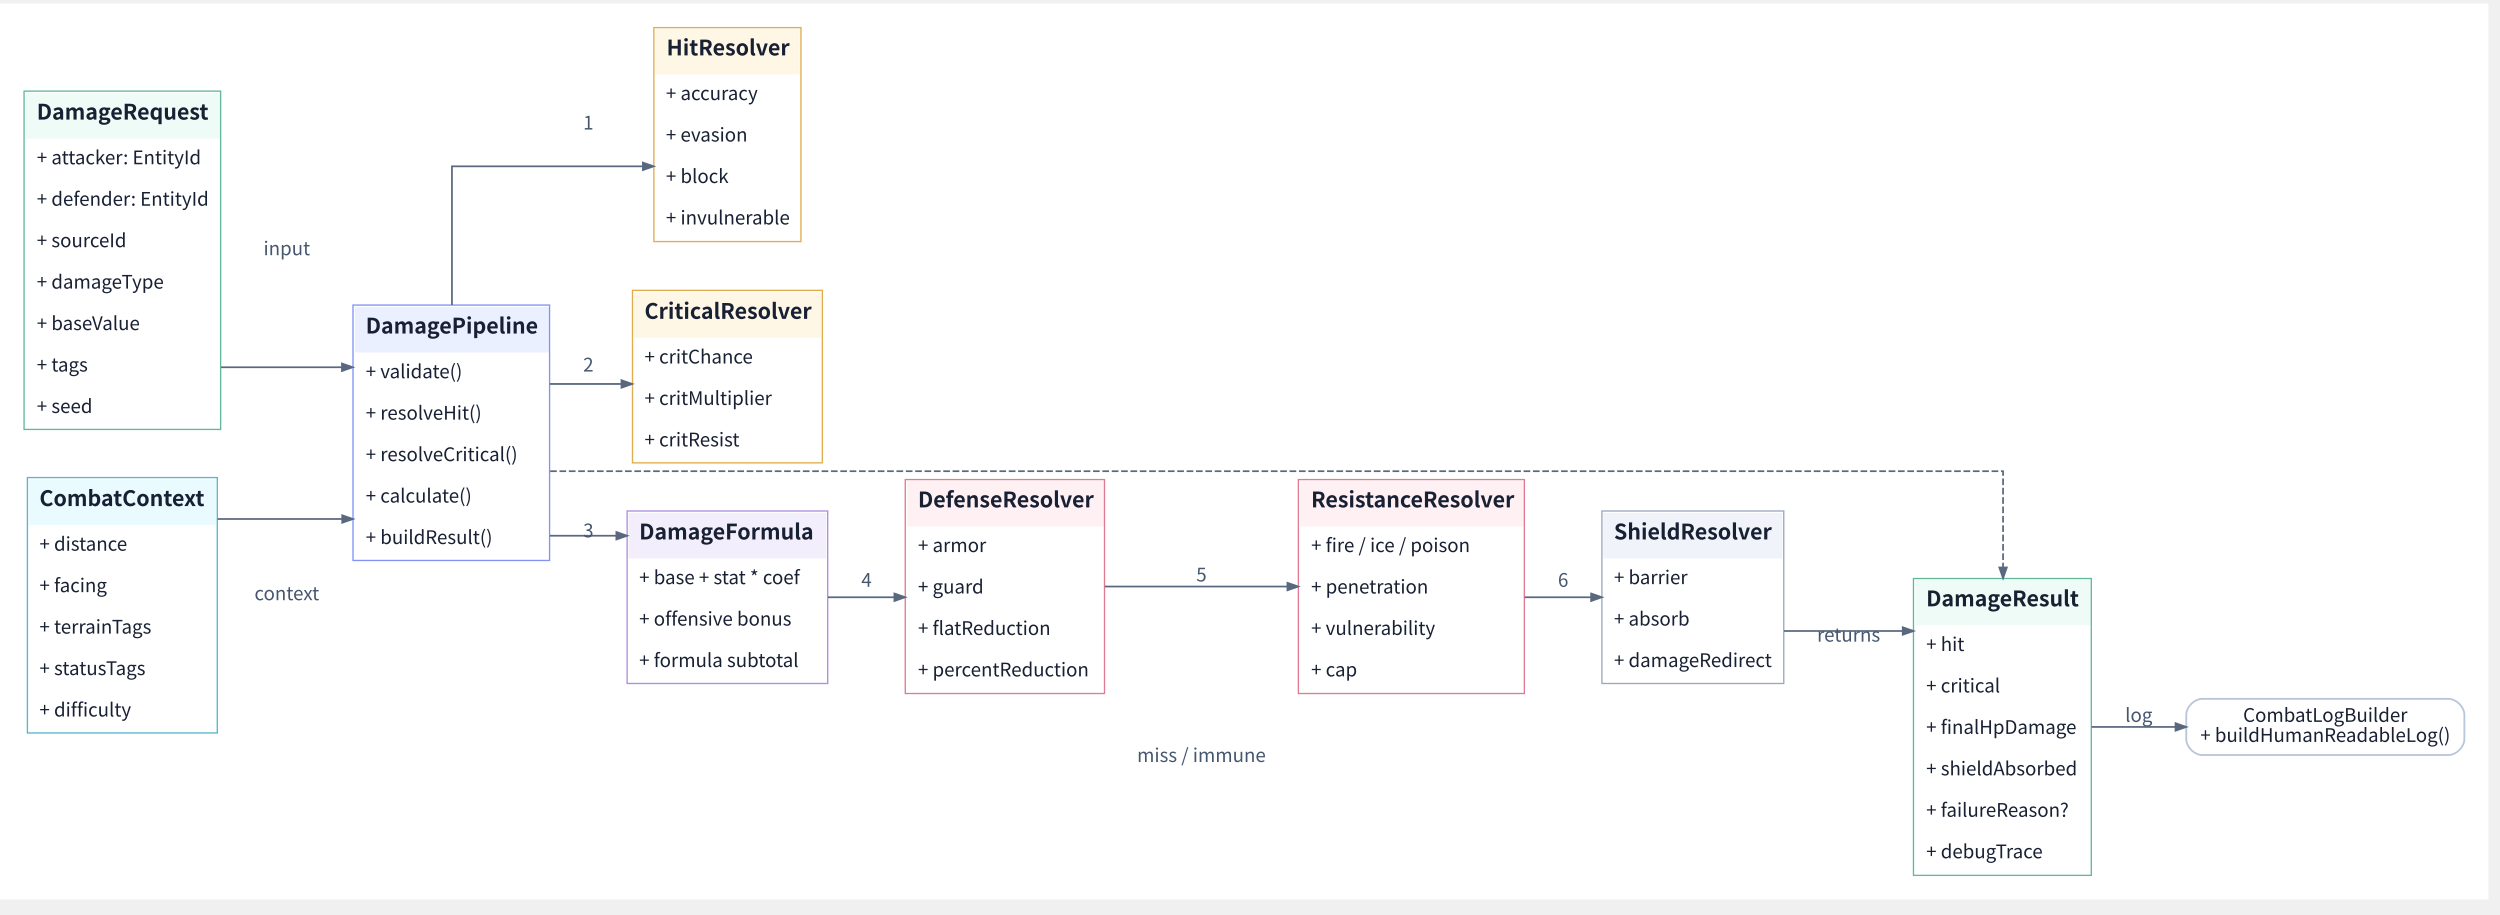
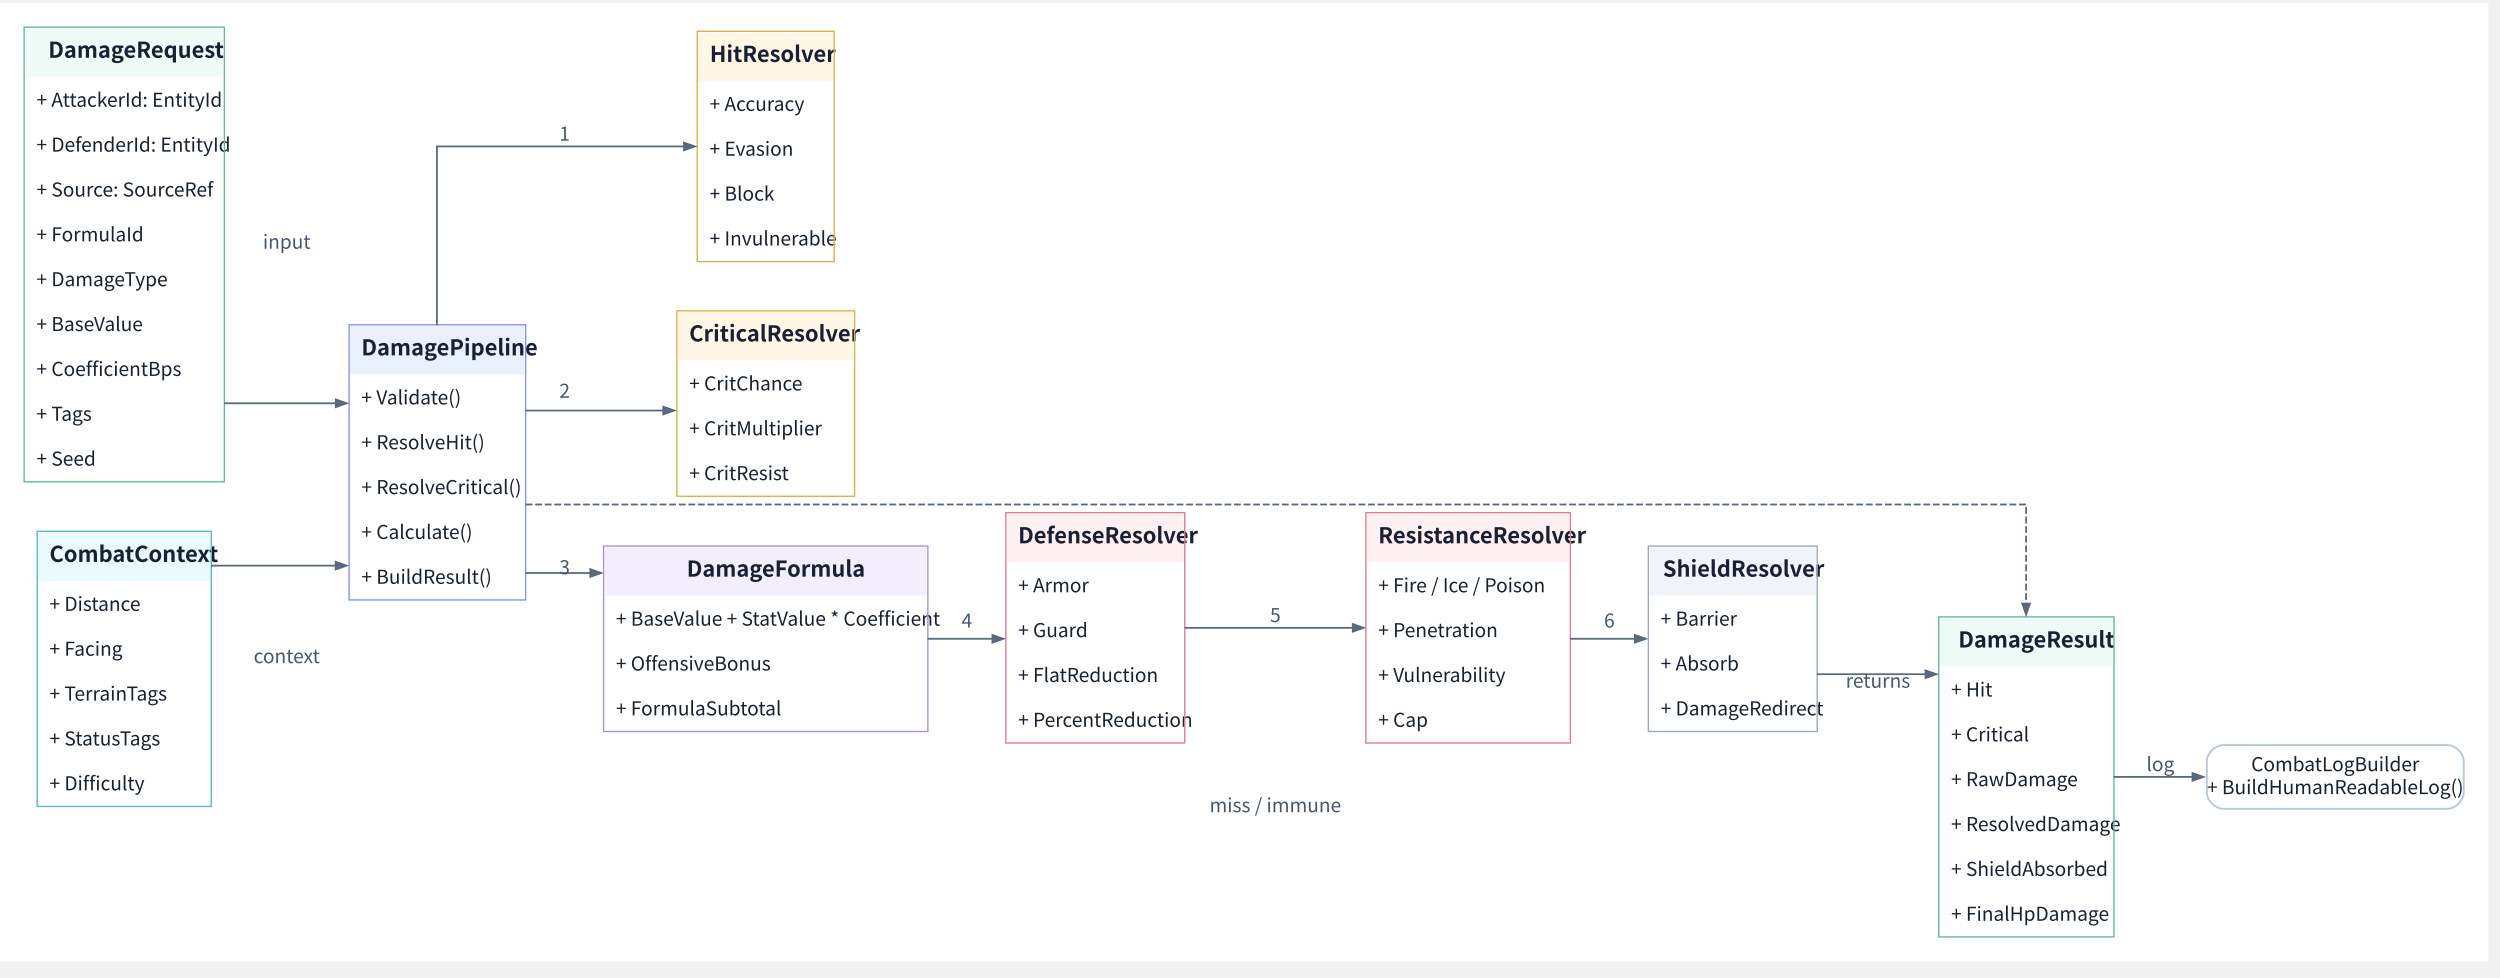
- <svg xmlns="http://www.w3.org/2000/svg" width="1878pt" height="687pt" viewBox="8.64 8.64 1869.64 678.64">
-   <g id="graph0" class="graph" transform="scale(1 1) rotate(0) translate(26.64 660.64)">
-     <polygon fill="#ffffff" stroke="transparent" points="-18,18 -18,-652 1843,-652 1843,18 -18,18" />
+ <svg xmlns="http://www.w3.org/2000/svg" width="1837pt" height="718pt" viewBox="9.00 9.00 1828.00 710.00">
+   <g id="graph0" class="graph" transform="scale(1 1) rotate(0) translate(26.64 691.84)">
+     <polygon fill="#ffffff" stroke="none" points="-18,18 -18,-683.2 1801.84,-683.2 1801.84,18 -18,18" />
    <g id="node1" class="node">
-       <path fill="#ffffff" stroke="transparent" stroke-width="1.4" d="M135,-586.5C135,-586.5 12,-586.5 12,-586.5 6,-586.5 0,-580.5 0,-574.5 0,-574.5 0,-345.5 0,-345.5 0,-339.5 6,-333.5 12,-333.5 12,-333.5 135,-333.5 135,-333.5 141,-333.5 147,-339.5 147,-345.5 147,-345.5 147,-574.5 147,-574.5 147,-580.5 141,-586.5 135,-586.5" />
-       <polygon fill="#eefbf6" stroke="transparent" points="1.5,-551 1.5,-585 146.5,-585 146.5,-551 1.5,-551" />
-       <text text-anchor="start" x="9.5" y="-565.2" font-family="Noto Sans CJK KR" font-weight="bold" font-size="16.00" fill="#182033">DamageRequest</text>
-       <text text-anchor="start" x="9.5" y="-531.8" font-family="Noto Sans CJK KR" font-size="14.00" fill="#182033">+ attacker: EntityId</text>
-       <text text-anchor="start" x="9.5" y="-500.8" font-family="Noto Sans CJK KR" font-size="14.00" fill="#182033">+ defender: EntityId</text>
-       <text text-anchor="start" x="9.5" y="-469.8" font-family="Noto Sans CJK KR" font-size="14.00" fill="#182033">+ sourceId</text>
-       <text text-anchor="start" x="9.5" y="-438.8" font-family="Noto Sans CJK KR" font-size="14.00" fill="#182033">+ damageType</text>
-       <text text-anchor="start" x="9.5" y="-407.8" font-family="Noto Sans CJK KR" font-size="14.00" fill="#182033">+ baseValue</text>
-       <text text-anchor="start" x="9.5" y="-376.8" font-family="Noto Sans CJK KR" font-size="14.00" fill="#182033">+ tags</text>
-       <text text-anchor="start" x="9.5" y="-345.8" font-family="Noto Sans CJK KR" font-size="14.00" fill="#182033">+ seed</text>
-       <polygon fill="none" stroke="#61b99a" points="0,-333.5 0,-586.5 147,-586.5 147,-333.5 0,-333.5" />
+       <path fill="#ffffff" stroke="none" stroke-width="1.4" d="M134.41,-665.2C134.41,-665.2 12,-665.2 12,-665.2 6,-665.2 0,-659.2 0,-653.2 0,-653.2 0,-344.8 0,-344.8 0,-338.8 6,-332.8 12,-332.8 12,-332.8 134.41,-332.8 134.41,-332.8 140.41,-332.8 146.41,-338.8 146.41,-344.8 146.41,-344.8 146.41,-653.2 146.41,-653.2 146.41,-659.2 140.41,-665.2 134.41,-665.2" />
+       <polygon fill="#eefbf6" stroke="none" points="1,-629 1,-664.2 145.41,-664.2 145.41,-629 1,-629" />
+       <text xml:space="preserve" text-anchor="start" x="17.66" y="-642.8" font-family="Noto Sans CJK KR" font-weight="bold" font-size="16.00" fill="#182033">DamageRequest</text>
+       <text xml:space="preserve" text-anchor="start" x="9" y="-607" font-family="Noto Sans CJK KR" font-size="14.00" fill="#182033">+ AttackerId: EntityId</text>
+       <text xml:space="preserve" text-anchor="start" x="9" y="-574.2" font-family="Noto Sans CJK KR" font-size="14.00" fill="#182033">+ DefenderId: EntityId</text>
+       <text xml:space="preserve" text-anchor="start" x="9" y="-541.4" font-family="Noto Sans CJK KR" font-size="14.00" fill="#182033">+ Source: SourceRef</text>
+       <text xml:space="preserve" text-anchor="start" x="9" y="-508.6" font-family="Noto Sans CJK KR" font-size="14.00" fill="#182033">+ FormulaId</text>
+       <text xml:space="preserve" text-anchor="start" x="9" y="-475.8" font-family="Noto Sans CJK KR" font-size="14.00" fill="#182033">+ DamageType</text>
+       <text xml:space="preserve" text-anchor="start" x="9" y="-443" font-family="Noto Sans CJK KR" font-size="14.00" fill="#182033">+ BaseValue</text>
+       <text xml:space="preserve" text-anchor="start" x="9" y="-410.2" font-family="Noto Sans CJK KR" font-size="14.00" fill="#182033">+ CoefficientBps</text>
+       <text xml:space="preserve" text-anchor="start" x="9" y="-377.4" font-family="Noto Sans CJK KR" font-size="14.00" fill="#182033">+ Tags</text>
+       <text xml:space="preserve" text-anchor="start" x="9" y="-344.6" font-family="Noto Sans CJK KR" font-size="14.00" fill="#182033">+ Seed</text>
+       <polygon fill="none" stroke="#61b99a" points="0,-332.8 0,-665.2 146.41,-665.2 146.41,-332.8 0,-332.8" />
    </g>
    <g id="node3" class="node">
-       <path fill="#ffffff" stroke="transparent" stroke-width="1.4" d="M381,-426.5C381,-426.5 258,-426.5 258,-426.5 252,-426.5 246,-420.5 246,-414.5 246,-414.5 246,-247.5 246,-247.5 246,-241.5 252,-235.5 258,-235.5 258,-235.5 381,-235.5 381,-235.5 387,-235.5 393,-241.5 393,-247.5 393,-247.5 393,-414.5 393,-414.5 393,-420.5 387,-426.5 381,-426.5" />
-       <polygon fill="#eaf0ff" stroke="transparent" points="247.5,-391 247.5,-425 392.5,-425 392.5,-391 247.5,-391" />
-       <text text-anchor="start" x="255.5" y="-405.2" font-family="Noto Sans CJK KR" font-weight="bold" font-size="16.00" fill="#182033">DamagePipeline</text>
-       <text text-anchor="start" x="255.5" y="-371.8" font-family="Noto Sans CJK KR" font-size="14.00" fill="#182033">+ validate()</text>
-       <text text-anchor="start" x="255.5" y="-340.8" font-family="Noto Sans CJK KR" font-size="14.00" fill="#182033">+ resolveHit()</text>
-       <text text-anchor="start" x="255.5" y="-309.8" font-family="Noto Sans CJK KR" font-size="14.00" fill="#182033">+ resolveCritical()</text>
-       <text text-anchor="start" x="255.5" y="-278.8" font-family="Noto Sans CJK KR" font-size="14.00" fill="#182033">+ calculate()</text>
-       <text text-anchor="start" x="255.5" y="-247.8" font-family="Noto Sans CJK KR" font-size="14.00" fill="#182033">+ buildResult()</text>
-       <polygon fill="none" stroke="#8292f7" points="246,-235.5 246,-426.5 393,-426.5 393,-235.5 246,-235.5" />
+       <path fill="#ffffff" stroke="none" stroke-width="1.4" d="M354.71,-447.6C354.71,-447.6 249.61,-447.6 249.61,-447.6 243.61,-447.6 237.61,-441.6 237.61,-435.6 237.61,-435.6 237.61,-258.4 237.61,-258.4 237.61,-252.4 243.61,-246.4 249.61,-246.4 249.61,-246.4 354.71,-246.4 354.71,-246.4 360.71,-246.4 366.71,-252.4 366.71,-258.4 366.71,-258.4 366.71,-435.6 366.71,-435.6 366.71,-441.6 360.71,-447.6 354.71,-447.6" />
+       <polygon fill="#eaf0ff" stroke="none" points="238.61,-411.4 238.61,-446.6 365.71,-446.6 365.71,-411.4 238.61,-411.4" />
+       <text xml:space="preserve" text-anchor="start" x="246.61" y="-425.2" font-family="Noto Sans CJK KR" font-weight="bold" font-size="16.00" fill="#182033">DamagePipeline</text>
+       <text xml:space="preserve" text-anchor="start" x="246.61" y="-389.4" font-family="Noto Sans CJK KR" font-size="14.00" fill="#182033">+ Validate()</text>
+       <text xml:space="preserve" text-anchor="start" x="246.61" y="-356.6" font-family="Noto Sans CJK KR" font-size="14.00" fill="#182033">+ ResolveHit()</text>
+       <text xml:space="preserve" text-anchor="start" x="246.61" y="-323.8" font-family="Noto Sans CJK KR" font-size="14.00" fill="#182033">+ ResolveCritical()</text>
+       <text xml:space="preserve" text-anchor="start" x="246.61" y="-291" font-family="Noto Sans CJK KR" font-size="14.00" fill="#182033">+ Calculate()</text>
+       <text xml:space="preserve" text-anchor="start" x="246.61" y="-258.2" font-family="Noto Sans CJK KR" font-size="14.00" fill="#182033">+ BuildResult()</text>
+       <polygon fill="none" stroke="#8292f7" points="237.61,-246.4 237.61,-447.6 366.71,-447.6 366.71,-246.4 237.61,-246.4" />
    </g>
    <g id="edge1" class="edge">
-       <path fill="none" stroke="#59687e" stroke-width="1.3" d="M147.31,-380C147.31,-380 237.74,-380 237.74,-380" />
-       <polygon fill="#59687e" stroke="#59687e" stroke-width="1.3" points="237.74,-382.8 245.74,-380 237.74,-377.2 237.74,-382.8" />
-       <text text-anchor="middle" x="196.5" y="-463.8" font-family="Noto Sans CJK KR" font-size="14.00" fill="#46566e">input</text>
+       <path fill="none" stroke="#59687e" stroke-width="1.3" d="M146.28,-390.2C146.28,-390.2 227.92,-390.2 227.92,-390.2" />
+       <polygon fill="#59687e" stroke="#59687e" stroke-width="1.3" points="227.92,-393 235.92,-390.2 227.92,-387.4 227.92,-393" />
+       <text xml:space="preserve" text-anchor="middle" x="192.01" y="-503.2" font-family="Noto Sans CJK KR" font-size="14.00" fill="#46566e">input</text>
    </g>
    <g id="node2" class="node">
-       <path fill="#ffffff" stroke="transparent" stroke-width="1.4" d="M132.5,-297.5C132.5,-297.5 14.5,-297.5 14.5,-297.5 8.5,-297.5 2.5,-291.5 2.5,-285.5 2.5,-285.5 2.5,-118.5 2.5,-118.5 2.5,-112.5 8.5,-106.5 14.5,-106.5 14.5,-106.5 132.5,-106.5 132.5,-106.5 138.5,-106.5 144.5,-112.5 144.5,-118.5 144.5,-118.5 144.5,-285.5 144.5,-285.5 144.5,-291.5 138.5,-297.5 132.5,-297.5" />
-       <polygon fill="#e9fbff" stroke="transparent" points="3.5,-262 3.5,-296 143.5,-296 143.5,-262 3.5,-262" />
-       <text text-anchor="start" x="11.5" y="-276.2" font-family="Noto Sans CJK KR" font-weight="bold" font-size="16.00" fill="#182033">CombatContext</text>
-       <text text-anchor="start" x="11.5" y="-242.8" font-family="Noto Sans CJK KR" font-size="14.00" fill="#182033">+ distance</text>
-       <text text-anchor="start" x="11.5" y="-211.8" font-family="Noto Sans CJK KR" font-size="14.00" fill="#182033">+ facing</text>
-       <text text-anchor="start" x="11.5" y="-180.8" font-family="Noto Sans CJK KR" font-size="14.00" fill="#182033">+ terrainTags</text>
-       <text text-anchor="start" x="11.5" y="-149.8" font-family="Noto Sans CJK KR" font-size="14.00" fill="#182033">+ statusTags</text>
-       <text text-anchor="start" x="11.5" y="-118.8" font-family="Noto Sans CJK KR" font-size="14.00" fill="#182033">+ difficulty</text>
-       <polygon fill="none" stroke="#54b7cf" points="2.5,-106.5 2.5,-297.5 144.5,-297.5 144.5,-106.5 2.5,-106.5" />
+       <path fill="#ffffff" stroke="none" stroke-width="1.4" d="M124.86,-296.6C124.86,-296.6 21.54,-296.6 21.54,-296.6 15.54,-296.6 9.54,-290.6 9.54,-284.6 9.54,-284.6 9.54,-107.4 9.54,-107.4 9.54,-101.4 15.54,-95.4 21.54,-95.4 21.54,-95.4 124.86,-95.4 124.86,-95.4 130.86,-95.4 136.86,-101.4 136.86,-107.4 136.86,-107.4 136.86,-284.6 136.86,-284.6 136.86,-290.6 130.86,-296.6 124.86,-296.6" />
+       <polygon fill="#e9fbff" stroke="none" points="10.54,-260.4 10.54,-295.6 135.86,-295.6 135.86,-260.4 10.54,-260.4" />
+       <text xml:space="preserve" text-anchor="start" x="18.54" y="-274.2" font-family="Noto Sans CJK KR" font-weight="bold" font-size="16.00" fill="#182033">CombatContext</text>
+       <text xml:space="preserve" text-anchor="start" x="18.54" y="-238.4" font-family="Noto Sans CJK KR" font-size="14.00" fill="#182033">+ Distance</text>
+       <text xml:space="preserve" text-anchor="start" x="18.54" y="-205.6" font-family="Noto Sans CJK KR" font-size="14.00" fill="#182033">+ Facing</text>
+       <text xml:space="preserve" text-anchor="start" x="18.54" y="-172.8" font-family="Noto Sans CJK KR" font-size="14.00" fill="#182033">+ TerrainTags</text>
+       <text xml:space="preserve" text-anchor="start" x="18.54" y="-140" font-family="Noto Sans CJK KR" font-size="14.00" fill="#182033">+ StatusTags</text>
+       <text xml:space="preserve" text-anchor="start" x="18.54" y="-107.2" font-family="Noto Sans CJK KR" font-size="14.00" fill="#182033">+ Difficulty</text>
+       <polygon fill="none" stroke="#54b7cf" points="9.54,-95.4 9.54,-296.6 136.86,-296.6 136.86,-95.4 9.54,-95.4" />
    </g>
    <g id="edge2" class="edge">
-       <path fill="none" stroke="#59687e" stroke-width="1.3" d="M144.65,-266.5C144.65,-266.5 237.94,-266.5 237.94,-266.5" />
-       <polygon fill="#59687e" stroke="#59687e" stroke-width="1.3" points="237.94,-269.3 245.94,-266.5 237.94,-263.7 237.94,-269.3" />
-       <text text-anchor="middle" x="196.5" y="-205.8" font-family="Noto Sans CJK KR" font-size="14.00" fill="#46566e">context</text>
+       <path fill="none" stroke="#59687e" stroke-width="1.3" d="M136.68,-271.5C136.68,-271.5 227.8,-271.5 227.8,-271.5" />
+       <polygon fill="#59687e" stroke="#59687e" stroke-width="1.3" points="227.8,-274.3 235.8,-271.5 227.8,-268.7 227.8,-274.3" />
+       <text xml:space="preserve" text-anchor="middle" x="192.01" y="-200.2" font-family="Noto Sans CJK KR" font-size="14.00" fill="#46566e">context</text>
    </g>
    <g id="node4" class="node">
-       <path fill="#ffffff" stroke="transparent" stroke-width="1.4" d="M569,-634C569,-634 483,-634 483,-634 477,-634 471,-628 471,-622 471,-622 471,-486 471,-486 471,-480 477,-474 483,-474 483,-474 569,-474 569,-474 575,-474 581,-480 581,-486 581,-486 581,-622 581,-622 581,-628 575,-634 569,-634" />
-       <polygon fill="#fff7e6" stroke="transparent" points="472,-599 472,-633 580,-633 580,-599 472,-599" />
-       <text text-anchor="start" x="480.5" y="-613.2" font-family="Noto Sans CJK KR" font-weight="bold" font-size="16.00" fill="#182033">HitResolver</text>
-       <text text-anchor="start" x="480" y="-579.8" font-family="Noto Sans CJK KR" font-size="14.00" fill="#182033">+ accuracy</text>
-       <text text-anchor="start" x="480" y="-548.8" font-family="Noto Sans CJK KR" font-size="14.00" fill="#182033">+ evasion</text>
-       <text text-anchor="start" x="480" y="-517.8" font-family="Noto Sans CJK KR" font-size="14.00" fill="#182033">+ block</text>
-       <text text-anchor="start" x="480" y="-486.8" font-family="Noto Sans CJK KR" font-size="14.00" fill="#182033">+ invulnerable</text>
-       <polygon fill="none" stroke="#e0ad4e" points="471,-474 471,-634 581,-634 581,-474 471,-474" />
+       <path fill="#ffffff" stroke="none" stroke-width="1.4" d="M580.33,-662.2C580.33,-662.2 504.19,-662.2 504.19,-662.2 498.19,-662.2 492.19,-656.2 492.19,-650.2 492.19,-650.2 492.19,-505.8 492.19,-505.8 492.19,-499.8 498.19,-493.8 504.19,-493.8 504.19,-493.8 580.33,-493.8 580.33,-493.8 586.33,-493.8 592.33,-499.8 592.33,-505.8 592.33,-505.8 592.33,-650.2 592.33,-650.2 592.33,-656.2 586.33,-662.2 580.33,-662.2" />
+       <polygon fill="#fff7e6" stroke="none" points="493.19,-626 493.19,-661.2 591.33,-661.2 591.33,-626 493.19,-626" />
+       <text xml:space="preserve" text-anchor="start" x="501.39" y="-639.8" font-family="Noto Sans CJK KR" font-weight="bold" font-size="16.00" fill="#182033">HitResolver</text>
+       <text xml:space="preserve" text-anchor="start" x="501.19" y="-604" font-family="Noto Sans CJK KR" font-size="14.00" fill="#182033">+ Accuracy</text>
+       <text xml:space="preserve" text-anchor="start" x="501.19" y="-571.2" font-family="Noto Sans CJK KR" font-size="14.00" fill="#182033">+ Evasion</text>
+       <text xml:space="preserve" text-anchor="start" x="501.19" y="-538.4" font-family="Noto Sans CJK KR" font-size="14.00" fill="#182033">+ Block</text>
+       <text xml:space="preserve" text-anchor="start" x="501.19" y="-505.6" font-family="Noto Sans CJK KR" font-size="14.00" fill="#182033">+ Invulnerable</text>
+       <polygon fill="none" stroke="#e0ad4e" points="492.19,-493.8 492.19,-662.2 592.33,-662.2 592.33,-493.8 492.19,-493.8" />
    </g>
    <g id="edge3" class="edge">
-       <path fill="none" stroke="#59687e" stroke-width="1.3" d="M320,-426.54C320,-477.68 320,-530.25 320,-530.25 320,-530.25 462.8,-530.25 462.8,-530.25" />
-       <polygon fill="#59687e" stroke="#59687e" stroke-width="1.3" points="462.8,-533.05 470.8,-530.25 462.8,-527.45 462.8,-533.05" />
-       <text text-anchor="middle" x="422" y="-557.8" font-family="Noto Sans CJK KR" font-size="14.00" fill="#46566e">1</text>
+       <path fill="none" stroke="#59687e" stroke-width="1.3" d="M301.84,-447.31C301.84,-509.65 301.84,-578 301.84,-578 301.84,-578 482.48,-578 482.48,-578" />
+       <polygon fill="#59687e" stroke="#59687e" stroke-width="1.3" points="482.48,-580.8 490.48,-578 482.48,-575.2 482.48,-580.8" />
+       <text xml:space="preserve" text-anchor="middle" x="395.21" y="-582.2" font-family="Noto Sans CJK KR" font-size="14.00" fill="#46566e">1</text>
    </g>
    <g id="node5" class="node">
-       <path fill="#ffffff" stroke="transparent" stroke-width="1.4" d="M585,-437.5C585,-437.5 467,-437.5 467,-437.5 461,-437.5 455,-431.5 455,-425.5 455,-425.5 455,-320.5 455,-320.5 455,-314.5 461,-308.5 467,-308.5 467,-308.5 585,-308.5 585,-308.5 591,-308.5 597,-314.5 597,-320.5 597,-320.5 597,-425.5 597,-425.5 597,-431.5 591,-437.5 585,-437.5" />
-       <polygon fill="#fff7e6" stroke="transparent" points="456,-402 456,-436 596,-436 596,-402 456,-402" />
-       <text text-anchor="start" x="464" y="-416.2" font-family="Noto Sans CJK KR" font-weight="bold" font-size="16.00" fill="#182033">CriticalResolver</text>
-       <text text-anchor="start" x="464" y="-382.8" font-family="Noto Sans CJK KR" font-size="14.00" fill="#182033">+ critChance</text>
-       <text text-anchor="start" x="464" y="-351.8" font-family="Noto Sans CJK KR" font-size="14.00" fill="#182033">+ critMultiplier</text>
-       <text text-anchor="start" x="464" y="-320.8" font-family="Noto Sans CJK KR" font-size="14.00" fill="#182033">+ critResist</text>
-       <polygon fill="none" stroke="#e0ad4e" points="455,-308.5 455,-437.5 597,-437.5 597,-308.5 455,-308.5" />
+       <path fill="#ffffff" stroke="none" stroke-width="1.4" d="M595.24,-457.8C595.24,-457.8 489.29,-457.8 489.29,-457.8 483.29,-457.8 477.29,-451.8 477.29,-445.8 477.29,-445.8 477.29,-334.2 477.29,-334.2 477.29,-328.2 483.29,-322.2 489.29,-322.2 489.29,-322.2 595.24,-322.2 595.24,-322.2 601.24,-322.2 607.24,-328.2 607.24,-334.2 607.24,-334.2 607.24,-445.8 607.24,-445.8 607.24,-451.8 601.24,-457.8 595.24,-457.8" />
+       <polygon fill="#fff7e6" stroke="none" points="478.29,-421.6 478.29,-456.8 606.24,-456.8 606.24,-421.6 478.29,-421.6" />
+       <text xml:space="preserve" text-anchor="start" x="486.29" y="-435.4" font-family="Noto Sans CJK KR" font-weight="bold" font-size="16.00" fill="#182033">CriticalResolver</text>
+       <text xml:space="preserve" text-anchor="start" x="486.29" y="-399.6" font-family="Noto Sans CJK KR" font-size="14.00" fill="#182033">+ CritChance</text>
+       <text xml:space="preserve" text-anchor="start" x="486.29" y="-366.8" font-family="Noto Sans CJK KR" font-size="14.00" fill="#182033">+ CritMultiplier</text>
+       <text xml:space="preserve" text-anchor="start" x="486.29" y="-334" font-family="Noto Sans CJK KR" font-size="14.00" fill="#182033">+ CritResist</text>
+       <polygon fill="none" stroke="#e0ad4e" points="477.29,-322.2 477.29,-457.8 607.24,-457.8 607.24,-322.2 477.29,-322.2" />
    </g>
    <g id="edge4" class="edge">
-       <path fill="none" stroke="#59687e" stroke-width="1.3" d="M393.18,-367.5C393.18,-367.5 446.78,-367.5 446.78,-367.5" />
-       <polygon fill="#59687e" stroke="#59687e" stroke-width="1.3" points="446.78,-370.3 454.78,-367.5 446.78,-364.7 446.78,-370.3" />
-       <text text-anchor="middle" x="422" y="-376.8" font-family="Noto Sans CJK KR" font-size="14.00" fill="#46566e">2</text>
+       <path fill="none" stroke="#59687e" stroke-width="1.3" d="M366.5,-384.9C366.5,-384.9 467.36,-384.9 467.36,-384.9" />
+       <polygon fill="#59687e" stroke="#59687e" stroke-width="1.3" points="467.36,-387.7 475.36,-384.9 467.36,-382.1 467.36,-387.7" />
+       <text xml:space="preserve" text-anchor="middle" x="395.21" y="-394.2" font-family="Noto Sans CJK KR" font-size="14.00" fill="#46566e">2</text>
    </g>
    <g id="node6" class="node">
-       <path fill="#ffffff" stroke="transparent" stroke-width="1.4" d="M589,-272.5C589,-272.5 463,-272.5 463,-272.5 457,-272.5 451,-266.5 451,-260.5 451,-260.5 451,-155.5 451,-155.5 451,-149.5 457,-143.5 463,-143.5 463,-143.5 589,-143.5 589,-143.5 595,-143.5 601,-149.5 601,-155.5 601,-155.5 601,-260.5 601,-260.5 601,-266.5 595,-272.5 589,-272.5" />
-       <polygon fill="#f3eefc" stroke="transparent" points="452,-237 452,-271 600,-271 600,-237 452,-237" />
-       <text text-anchor="start" x="460" y="-251.2" font-family="Noto Sans CJK KR" font-weight="bold" font-size="16.00" fill="#182033">DamageFormula</text>
-       <text text-anchor="start" x="460" y="-217.8" font-family="Noto Sans CJK KR" font-size="14.00" fill="#182033">+ base + stat * coef</text>
-       <text text-anchor="start" x="460" y="-186.8" font-family="Noto Sans CJK KR" font-size="14.00" fill="#182033">+ offensive bonus</text>
-       <text text-anchor="start" x="460" y="-155.8" font-family="Noto Sans CJK KR" font-size="14.00" fill="#182033">+ formula subtotal</text>
-       <polygon fill="none" stroke="#ab8fe0" points="451,-143.5 451,-272.5 601,-272.5 601,-143.5 451,-143.5" />
+       <path fill="#ffffff" stroke="none" stroke-width="1.4" d="M648.82,-285.8C648.82,-285.8 435.71,-285.8 435.71,-285.8 429.71,-285.8 423.71,-279.8 423.71,-273.8 423.71,-273.8 423.71,-162.2 423.71,-162.2 423.71,-156.2 429.71,-150.2 435.71,-150.2 435.71,-150.2 648.82,-150.2 648.82,-150.2 654.82,-150.2 660.82,-156.2 660.82,-162.2 660.82,-162.2 660.82,-273.8 660.82,-273.8 660.82,-279.8 654.82,-285.8 648.82,-285.8" />
+       <polygon fill="#f3eefc" stroke="none" points="424.71,-249.6 424.71,-284.8 659.82,-284.8 659.82,-249.6 424.71,-249.6" />
+       <text xml:space="preserve" text-anchor="start" x="484.5" y="-263.4" font-family="Noto Sans CJK KR" font-weight="bold" font-size="16.00" fill="#182033">DamageFormula</text>
+       <text xml:space="preserve" text-anchor="start" x="432.71" y="-227.6" font-family="Noto Sans CJK KR" font-size="14.00" fill="#182033">+ BaseValue + StatValue * Coefficient</text>
+       <text xml:space="preserve" text-anchor="start" x="432.71" y="-194.8" font-family="Noto Sans CJK KR" font-size="14.00" fill="#182033">+ OffensiveBonus</text>
+       <text xml:space="preserve" text-anchor="start" x="432.71" y="-162" font-family="Noto Sans CJK KR" font-size="14.00" fill="#182033">+ FormulaSubtotal</text>
+       <polygon fill="none" stroke="#ab8fe0" points="423.71,-150.2 423.71,-285.8 660.82,-285.8 660.82,-150.2 423.71,-150.2" />
    </g>
    <g id="edge5" class="edge">
-       <path fill="none" stroke="#59687e" stroke-width="1.3" d="M393.18,-254C393.18,-254 442.96,-254 442.96,-254" />
-       <polygon fill="#59687e" stroke="#59687e" stroke-width="1.3" points="442.96,-256.8 450.96,-254 442.96,-251.2 442.96,-256.8" />
-       <text text-anchor="middle" x="422" y="-252.8" font-family="Noto Sans CJK KR" font-size="14.00" fill="#46566e">3</text>
+       <path fill="none" stroke="#59687e" stroke-width="1.3" d="M366.5,-266.1C366.5,-266.1 414,-266.1 414,-266.1" />
+       <polygon fill="#59687e" stroke="#59687e" stroke-width="1.3" points="414,-268.9 422,-266.1 414,-263.3 414,-268.9" />
+       <text xml:space="preserve" text-anchor="middle" x="395.21" y="-265.2" font-family="Noto Sans CJK KR" font-size="14.00" fill="#46566e">3</text>
    </g>
    <g id="node10" class="node">
-       <path fill="#ffffff" stroke="transparent" stroke-width="1.4" d="M1534,-222C1534,-222 1425,-222 1425,-222 1419,-222 1413,-216 1413,-210 1413,-210 1413,-12 1413,-12 1413,-6 1419,0 1425,0 1425,0 1534,0 1534,0 1540,0 1546,-6 1546,-12 1546,-12 1546,-210 1546,-210 1546,-216 1540,-222 1534,-222" />
-       <polygon fill="#eefbf6" stroke="transparent" points="1414.5,-187 1414.5,-221 1545.5,-221 1545.5,-187 1414.5,-187" />
-       <text text-anchor="start" x="1422.5" y="-201.2" font-family="Noto Sans CJK KR" font-weight="bold" font-size="16.00" fill="#182033">DamageResult</text>
-       <text text-anchor="start" x="1422.5" y="-167.8" font-family="Noto Sans CJK KR" font-size="14.00" fill="#182033">+ hit</text>
-       <text text-anchor="start" x="1422.5" y="-136.8" font-family="Noto Sans CJK KR" font-size="14.00" fill="#182033">+ critical</text>
-       <text text-anchor="start" x="1422.5" y="-105.8" font-family="Noto Sans CJK KR" font-size="14.00" fill="#182033">+ finalHpDamage</text>
-       <text text-anchor="start" x="1422.5" y="-74.8" font-family="Noto Sans CJK KR" font-size="14.00" fill="#182033">+ shieldAbsorbed</text>
-       <text text-anchor="start" x="1422.5" y="-43.8" font-family="Noto Sans CJK KR" font-size="14.00" fill="#182033">+ failureReason?</text>
-       <text text-anchor="start" x="1422.5" y="-12.8" font-family="Noto Sans CJK KR" font-size="14.00" fill="#182033">+ debugTrace</text>
-       <polygon fill="none" stroke="#61b99a" points="1413,0 1413,-222 1546,-222 1546,0 1413,0" />
+       <path fill="#ffffff" stroke="none" stroke-width="1.4" d="M1516.1,-234C1516.1,-234 1411.96,-234 1411.96,-234 1405.96,-234 1399.96,-228 1399.96,-222 1399.96,-222 1399.96,-12 1399.96,-12 1399.96,-6 1405.96,0 1411.96,0 1411.96,0 1516.1,0 1516.1,0 1522.1,0 1528.1,-6 1528.1,-12 1528.1,-12 1528.1,-222 1528.1,-222 1528.1,-228 1522.1,-234 1516.1,-234" />
+       <polygon fill="#eefbf6" stroke="none" points="1400.96,-197.8 1400.96,-233 1527.1,-233 1527.1,-197.8 1400.96,-197.8" />
+       <text xml:space="preserve" text-anchor="start" x="1414.26" y="-211.6" font-family="Noto Sans CJK KR" font-weight="bold" font-size="16.00" fill="#182033">DamageResult</text>
+       <text xml:space="preserve" text-anchor="start" x="1408.96" y="-175.8" font-family="Noto Sans CJK KR" font-size="14.00" fill="#182033">+ Hit</text>
+       <text xml:space="preserve" text-anchor="start" x="1408.96" y="-143" font-family="Noto Sans CJK KR" font-size="14.00" fill="#182033">+ Critical</text>
+       <text xml:space="preserve" text-anchor="start" x="1408.96" y="-110.2" font-family="Noto Sans CJK KR" font-size="14.00" fill="#182033">+ RawDamage</text>
+       <text xml:space="preserve" text-anchor="start" x="1408.96" y="-77.4" font-family="Noto Sans CJK KR" font-size="14.00" fill="#182033">+ ResolvedDamage</text>
+       <text xml:space="preserve" text-anchor="start" x="1408.96" y="-44.6" font-family="Noto Sans CJK KR" font-size="14.00" fill="#182033">+ ShieldAbsorbed</text>
+       <text xml:space="preserve" text-anchor="start" x="1408.96" y="-11.8" font-family="Noto Sans CJK KR" font-size="14.00" fill="#182033">+ FinalHpDamage</text>
+       <polygon fill="none" stroke="#61b99a" points="1399.96,0 1399.96,-234 1528.1,-234 1528.1,0 1399.96,0" />
    </g>
    <g id="edge10" class="edge">
-       <path fill="none" stroke="#59687e" stroke-width="1.3" stroke-dasharray="5,2" d="M393.42,-302.25C649.04,-302.25 1480,-302.25 1480,-302.25 1480,-302.25 1480,-230.25 1480,-230.25" />
-       <polygon fill="#59687e" stroke="#59687e" stroke-width="1.3" points="1482.8,-230.25 1480,-222.25 1477.2,-230.25 1482.8,-230.25" />
-       <text text-anchor="middle" x="880.5" y="-84.8" font-family="Noto Sans CJK KR" font-size="14.00" fill="#46566e">miss / immune</text>
+       <path fill="none" stroke="#59687e" stroke-width="1.3" stroke-dasharray="5,2" d="M366.69,-316.2C610.78,-316.2 1463.84,-316.2 1463.84,-316.2 1463.84,-316.2 1463.84,-243.71 1463.84,-243.71" />
+       <polygon fill="#59687e" stroke="#59687e" stroke-width="1.3" points="1466.64,-243.71 1463.84,-235.71 1461.04,-243.71 1466.64,-243.71" />
+       <text xml:space="preserve" text-anchor="middle" x="914.89" y="-91.2" font-family="Noto Sans CJK KR" font-size="14.00" fill="#46566e">miss / immune</text>
    </g>
    <g id="node7" class="node">
-       <path fill="#ffffff" stroke="transparent" stroke-width="1.4" d="M796,-296C796,-296 671,-296 671,-296 665,-296 659,-290 659,-284 659,-284 659,-148 659,-148 659,-142 665,-136 671,-136 671,-136 796,-136 796,-136 802,-136 808,-142 808,-148 808,-148 808,-284 808,-284 808,-290 802,-296 796,-296" />
-       <polygon fill="#fff0f3" stroke="transparent" points="660.5,-261 660.5,-295 807.5,-295 807.5,-261 660.5,-261" />
-       <text text-anchor="start" x="668.5" y="-275.2" font-family="Noto Sans CJK KR" font-weight="bold" font-size="16.00" fill="#182033">DefenseResolver</text>
-       <text text-anchor="start" x="668.5" y="-241.8" font-family="Noto Sans CJK KR" font-size="14.00" fill="#182033">+ armor</text>
-       <text text-anchor="start" x="668.5" y="-210.8" font-family="Noto Sans CJK KR" font-size="14.00" fill="#182033">+ guard</text>
-       <text text-anchor="start" x="668.5" y="-179.8" font-family="Noto Sans CJK KR" font-size="14.00" fill="#182033">+ flatReduction</text>
-       <text text-anchor="start" x="668.5" y="-148.8" font-family="Noto Sans CJK KR" font-size="14.00" fill="#182033">+ percentReduction</text>
-       <polygon fill="none" stroke="#e07b91" points="659,-136 659,-296 808,-296 808,-136 659,-136" />
+       <path fill="#ffffff" stroke="none" stroke-width="1.4" d="M836.66,-310.2C836.66,-310.2 729.82,-310.2 729.82,-310.2 723.82,-310.2 717.82,-304.2 717.82,-298.2 717.82,-298.2 717.82,-153.8 717.82,-153.8 717.82,-147.8 723.82,-141.8 729.82,-141.8 729.82,-141.8 836.66,-141.8 836.66,-141.8 842.66,-141.8 848.66,-147.8 848.66,-153.8 848.66,-153.8 848.66,-298.2 848.66,-298.2 848.66,-304.2 842.66,-310.2 836.66,-310.2" />
+       <polygon fill="#fff0f3" stroke="none" points="718.82,-274 718.82,-309.2 847.66,-309.2 847.66,-274 718.82,-274" />
+       <text xml:space="preserve" text-anchor="start" x="726.82" y="-287.8" font-family="Noto Sans CJK KR" font-weight="bold" font-size="16.00" fill="#182033">DefenseResolver</text>
+       <text xml:space="preserve" text-anchor="start" x="726.82" y="-252" font-family="Noto Sans CJK KR" font-size="14.00" fill="#182033">+ Armor</text>
+       <text xml:space="preserve" text-anchor="start" x="726.82" y="-219.2" font-family="Noto Sans CJK KR" font-size="14.00" fill="#182033">+ Guard</text>
+       <text xml:space="preserve" text-anchor="start" x="726.82" y="-186.4" font-family="Noto Sans CJK KR" font-size="14.00" fill="#182033">+ FlatReduction</text>
+       <text xml:space="preserve" text-anchor="start" x="726.82" y="-153.6" font-family="Noto Sans CJK KR" font-size="14.00" fill="#182033">+ PercentReduction</text>
+       <polygon fill="none" stroke="#e07b91" points="717.82,-141.8 717.82,-310.2 848.66,-310.2 848.66,-141.8 717.82,-141.8" />
    </g>
    <g id="edge6" class="edge">
-       <path fill="none" stroke="#59687e" stroke-width="1.3" d="M601.21,-208C601.21,-208 650.9,-208 650.9,-208" />
-       <polygon fill="#59687e" stroke="#59687e" stroke-width="1.3" points="650.9,-210.8 658.9,-208 650.9,-205.2 650.9,-210.8" />
-       <text text-anchor="middle" x="630" y="-215.8" font-family="Noto Sans CJK KR" font-size="14.00" fill="#46566e">4</text>
+       <path fill="none" stroke="#59687e" stroke-width="1.3" d="M660.63,-218C660.63,-218 708.04,-218 708.04,-218" />
+       <polygon fill="#59687e" stroke="#59687e" stroke-width="1.3" points="708.04,-220.8 716.04,-218 708.04,-215.2 708.04,-220.8" />
+       <text xml:space="preserve" text-anchor="middle" x="689.32" y="-226.2" font-family="Noto Sans CJK KR" font-size="14.00" fill="#46566e">4</text>
    </g>
    <g id="node8" class="node">
-       <path fill="#ffffff" stroke="transparent" stroke-width="1.4" d="M1110,-296C1110,-296 965,-296 965,-296 959,-296 953,-290 953,-284 953,-284 953,-148 953,-148 953,-142 959,-136 965,-136 965,-136 1110,-136 1110,-136 1116,-136 1122,-142 1122,-148 1122,-148 1122,-284 1122,-284 1122,-290 1116,-296 1110,-296" />
-       <polygon fill="#fff0f3" stroke="transparent" points="954.5,-261 954.5,-295 1121.5,-295 1121.5,-261 954.5,-261" />
-       <text text-anchor="start" x="962.5" y="-275.2" font-family="Noto Sans CJK KR" font-weight="bold" font-size="16.00" fill="#182033">ResistanceResolver</text>
-       <text text-anchor="start" x="962.5" y="-241.8" font-family="Noto Sans CJK KR" font-size="14.00" fill="#182033">+ fire / ice / poison</text>
-       <text text-anchor="start" x="962.5" y="-210.8" font-family="Noto Sans CJK KR" font-size="14.00" fill="#182033">+ penetration</text>
-       <text text-anchor="start" x="962.5" y="-179.8" font-family="Noto Sans CJK KR" font-size="14.00" fill="#182033">+ vulnerability</text>
-       <text text-anchor="start" x="962.5" y="-148.8" font-family="Noto Sans CJK KR" font-size="14.00" fill="#182033">+ cap</text>
-       <polygon fill="none" stroke="#e07b91" points="953,-136 953,-296 1122,-296 1122,-136 953,-136" />
+       <path fill="#ffffff" stroke="none" stroke-width="1.4" d="M1118.63,-310.2C1118.63,-310.2 993.11,-310.2 993.11,-310.2 987.11,-310.2 981.11,-304.2 981.11,-298.2 981.11,-298.2 981.11,-153.8 981.11,-153.8 981.11,-147.8 987.11,-141.8 993.11,-141.8 993.11,-141.8 1118.63,-141.8 1118.63,-141.8 1124.63,-141.8 1130.63,-147.8 1130.63,-153.8 1130.63,-153.8 1130.63,-298.2 1130.63,-298.2 1130.63,-304.2 1124.63,-310.2 1118.63,-310.2" />
+       <polygon fill="#fff0f3" stroke="none" points="982.11,-274 982.11,-309.2 1129.63,-309.2 1129.63,-274 982.11,-274" />
+       <text xml:space="preserve" text-anchor="start" x="990.11" y="-287.8" font-family="Noto Sans CJK KR" font-weight="bold" font-size="16.00" fill="#182033">ResistanceResolver</text>
+       <text xml:space="preserve" text-anchor="start" x="990.11" y="-252" font-family="Noto Sans CJK KR" font-size="14.00" fill="#182033">+ Fire / Ice / Poison</text>
+       <text xml:space="preserve" text-anchor="start" x="990.11" y="-219.2" font-family="Noto Sans CJK KR" font-size="14.00" fill="#182033">+ Penetration</text>
+       <text xml:space="preserve" text-anchor="start" x="990.11" y="-186.4" font-family="Noto Sans CJK KR" font-size="14.00" fill="#182033">+ Vulnerability</text>
+       <text xml:space="preserve" text-anchor="start" x="990.11" y="-153.6" font-family="Noto Sans CJK KR" font-size="14.00" fill="#182033">+ Cap</text>
+       <polygon fill="none" stroke="#e07b91" points="981.11,-141.8 981.11,-310.2 1130.63,-310.2 1130.63,-141.8 981.11,-141.8" />
    </g>
    <g id="edge7" class="edge">
-       <path fill="none" stroke="#59687e" stroke-width="1.3" d="M808.26,-216C808.26,-216 944.83,-216 944.83,-216" />
-       <polygon fill="#59687e" stroke="#59687e" stroke-width="1.3" points="944.83,-218.8 952.83,-216 944.83,-213.2 944.83,-218.8" />
-       <text text-anchor="middle" x="880.5" y="-219.8" font-family="Noto Sans CJK KR" font-size="14.00" fill="#46566e">5</text>
+       <path fill="none" stroke="#59687e" stroke-width="1.3" d="M848.54,-226C848.54,-226 971.5,-226 971.5,-226" />
+       <polygon fill="#59687e" stroke="#59687e" stroke-width="1.3" points="971.5,-228.8 979.5,-226 971.5,-223.2 971.5,-228.8" />
+       <text xml:space="preserve" text-anchor="middle" x="914.89" y="-230.2" font-family="Noto Sans CJK KR" font-size="14.00" fill="#46566e">5</text>
    </g>
    <g id="node9" class="node">
-       <path fill="#ffffff" stroke="transparent" stroke-width="1.4" d="M1304,-272.5C1304,-272.5 1192,-272.5 1192,-272.5 1186,-272.5 1180,-266.5 1180,-260.5 1180,-260.5 1180,-155.5 1180,-155.5 1180,-149.5 1186,-143.5 1192,-143.5 1192,-143.5 1304,-143.5 1304,-143.5 1310,-143.5 1316,-149.5 1316,-155.5 1316,-155.5 1316,-260.5 1316,-260.5 1316,-266.5 1310,-272.5 1304,-272.5" />
-       <polygon fill="#f0f3f9" stroke="transparent" points="1181,-237 1181,-271 1315,-271 1315,-237 1181,-237" />
-       <text text-anchor="start" x="1189" y="-251.2" font-family="Noto Sans CJK KR" font-weight="bold" font-size="16.00" fill="#182033">ShieldResolver</text>
-       <text text-anchor="start" x="1189" y="-217.8" font-family="Noto Sans CJK KR" font-size="14.00" fill="#182033">+ barrier</text>
-       <text text-anchor="start" x="1189" y="-186.8" font-family="Noto Sans CJK KR" font-size="14.00" fill="#182033">+ absorb</text>
-       <text text-anchor="start" x="1189" y="-155.8" font-family="Noto Sans CJK KR" font-size="14.00" fill="#182033">+ damageRedirect</text>
-       <polygon fill="none" stroke="#99a8bd" points="1180,-143.5 1180,-272.5 1316,-272.5 1316,-143.5 1180,-143.5" />
+       <path fill="#ffffff" stroke="none" stroke-width="1.4" d="M1299.08,-285.8C1299.08,-285.8 1199.63,-285.8 1199.63,-285.8 1193.63,-285.8 1187.63,-279.8 1187.63,-273.8 1187.63,-273.8 1187.63,-162.2 1187.63,-162.2 1187.63,-156.2 1193.63,-150.2 1199.63,-150.2 1199.63,-150.2 1299.08,-150.2 1299.08,-150.2 1305.08,-150.2 1311.08,-156.2 1311.08,-162.2 1311.08,-162.2 1311.08,-273.8 1311.08,-273.8 1311.08,-279.8 1305.08,-285.8 1299.08,-285.8" />
+       <polygon fill="#f0f3f9" stroke="none" points="1188.63,-249.6 1188.63,-284.8 1310.08,-284.8 1310.08,-249.6 1188.63,-249.6" />
+       <text xml:space="preserve" text-anchor="start" x="1198.25" y="-263.4" font-family="Noto Sans CJK KR" font-weight="bold" font-size="16.00" fill="#182033">ShieldResolver</text>
+       <text xml:space="preserve" text-anchor="start" x="1196.63" y="-227.6" font-family="Noto Sans CJK KR" font-size="14.00" fill="#182033">+ Barrier</text>
+       <text xml:space="preserve" text-anchor="start" x="1196.63" y="-194.8" font-family="Noto Sans CJK KR" font-size="14.00" fill="#182033">+ Absorb</text>
+       <text xml:space="preserve" text-anchor="start" x="1196.63" y="-162" font-family="Noto Sans CJK KR" font-size="14.00" fill="#182033">+ DamageRedirect</text>
+       <polygon fill="none" stroke="#99a8bd" points="1187.63,-150.2 1187.63,-285.8 1311.08,-285.8 1311.08,-150.2 1187.63,-150.2" />
    </g>
    <g id="edge8" class="edge">
-       <path fill="none" stroke="#59687e" stroke-width="1.3" d="M1122.21,-208C1122.21,-208 1171.94,-208 1171.94,-208" />
-       <polygon fill="#59687e" stroke="#59687e" stroke-width="1.3" points="1171.94,-210.8 1179.94,-208 1171.94,-205.2 1171.94,-210.8" />
-       <text text-anchor="middle" x="1151" y="-215.8" font-family="Noto Sans CJK KR" font-size="14.00" fill="#46566e">6</text>
+       <path fill="none" stroke="#59687e" stroke-width="1.3" d="M1130.4,-218C1130.4,-218 1177.76,-218 1177.76,-218" />
+       <polygon fill="#59687e" stroke="#59687e" stroke-width="1.3" points="1177.76,-220.8 1185.76,-218 1177.76,-215.2 1177.76,-220.8" />
+       <text xml:space="preserve" text-anchor="middle" x="1159.13" y="-226.2" font-family="Noto Sans CJK KR" font-size="14.00" fill="#46566e">6</text>
    </g>
    <g id="edge9" class="edge">
-       <path fill="none" stroke="#59687e" stroke-width="1.3" d="M1316.21,-182.75C1316.21,-182.75 1404.98,-182.75 1404.98,-182.75" />
-       <polygon fill="#59687e" stroke="#59687e" stroke-width="1.3" points="1404.98,-185.55 1412.98,-182.75 1404.98,-179.95 1404.98,-185.55" />
-       <text text-anchor="middle" x="1364.5" y="-174.8" font-family="Noto Sans CJK KR" font-size="14.00" fill="#46566e">returns</text>
+       <path fill="none" stroke="#59687e" stroke-width="1.3" d="M1310.87,-192.1C1310.87,-192.1 1390.3,-192.1 1390.3,-192.1" />
+       <polygon fill="#59687e" stroke="#59687e" stroke-width="1.3" points="1390.3,-194.9 1398.3,-192.1 1390.3,-189.3 1390.3,-194.9" />
+       <text xml:space="preserve" text-anchor="middle" x="1355.52" y="-182.2" font-family="Noto Sans CJK KR" font-size="14.00" fill="#46566e">returns</text>
    </g>
    <g id="node11" class="node">
-       <path fill="#ffffff" stroke="#bac7db" stroke-width="1.4" d="M1813,-132C1813,-132 1629,-132 1629,-132 1623,-132 1617,-126 1617,-120 1617,-120 1617,-102 1617,-102 1617,-96 1623,-90 1629,-90 1629,-90 1813,-90 1813,-90 1819,-90 1825,-96 1825,-102 1825,-102 1825,-120 1825,-120 1825,-126 1819,-132 1813,-132" />
-       <text text-anchor="middle" x="1721" y="-114.8" font-family="Noto Sans CJK KR" font-size="14.00" fill="#182033">CombatLogBuilder</text>
-       <text text-anchor="middle" x="1721" y="-99.8" font-family="Noto Sans CJK KR" font-size="14.00" fill="#182033">+ buildHumanReadableLog()</text>
+       <path fill="#ffffff" stroke="#bac7db" stroke-width="1.4" d="M1771.84,-140.28C1771.84,-140.28 1607.99,-140.28 1607.99,-140.28 1601.99,-140.28 1595.99,-134.28 1595.99,-128.28 1595.99,-128.28 1595.99,-105.72 1595.99,-105.72 1595.99,-99.72 1601.99,-93.72 1607.99,-93.72 1607.99,-93.72 1771.84,-93.72 1771.84,-93.72 1777.84,-93.72 1783.84,-99.72 1783.84,-105.72 1783.84,-105.72 1783.84,-128.28 1783.84,-128.28 1783.84,-134.28 1777.84,-140.28 1771.84,-140.28" />
+       <text xml:space="preserve" text-anchor="middle" x="1689.91" y="-121.2" font-family="Noto Sans CJK KR" font-size="14.00" fill="#182033">CombatLogBuilder</text>
+       <text xml:space="preserve" text-anchor="middle" x="1689.91" y="-104.4" font-family="Noto Sans CJK KR" font-size="14.00" fill="#182033">+ BuildHumanReadableLog()</text>
    </g>
    <g id="edge11" class="edge">
-       <path fill="none" stroke="#59687e" stroke-width="1.3" d="M1546.13,-111C1546.13,-111 1608.99,-111 1608.99,-111" />
-       <polygon fill="#59687e" stroke="#59687e" stroke-width="1.3" points="1608.99,-113.8 1616.99,-111 1608.99,-108.2 1608.99,-113.8" />
-       <text text-anchor="middle" x="1581.5" y="-114.8" font-family="Noto Sans CJK KR" font-size="14.00" fill="#46566e">log</text>
+       <path fill="none" stroke="#59687e" stroke-width="1.3" d="M1527.85,-117C1527.85,-117 1585.5,-117 1585.5,-117" />
+       <polygon fill="#59687e" stroke="#59687e" stroke-width="1.3" points="1585.5,-119.8 1593.5,-117 1585.5,-114.2 1585.5,-119.8" />
+       <text xml:space="preserve" text-anchor="middle" x="1562.05" y="-121.2" font-family="Noto Sans CJK KR" font-size="14.00" fill="#46566e">log</text>
    </g>
  </g>
</svg>
